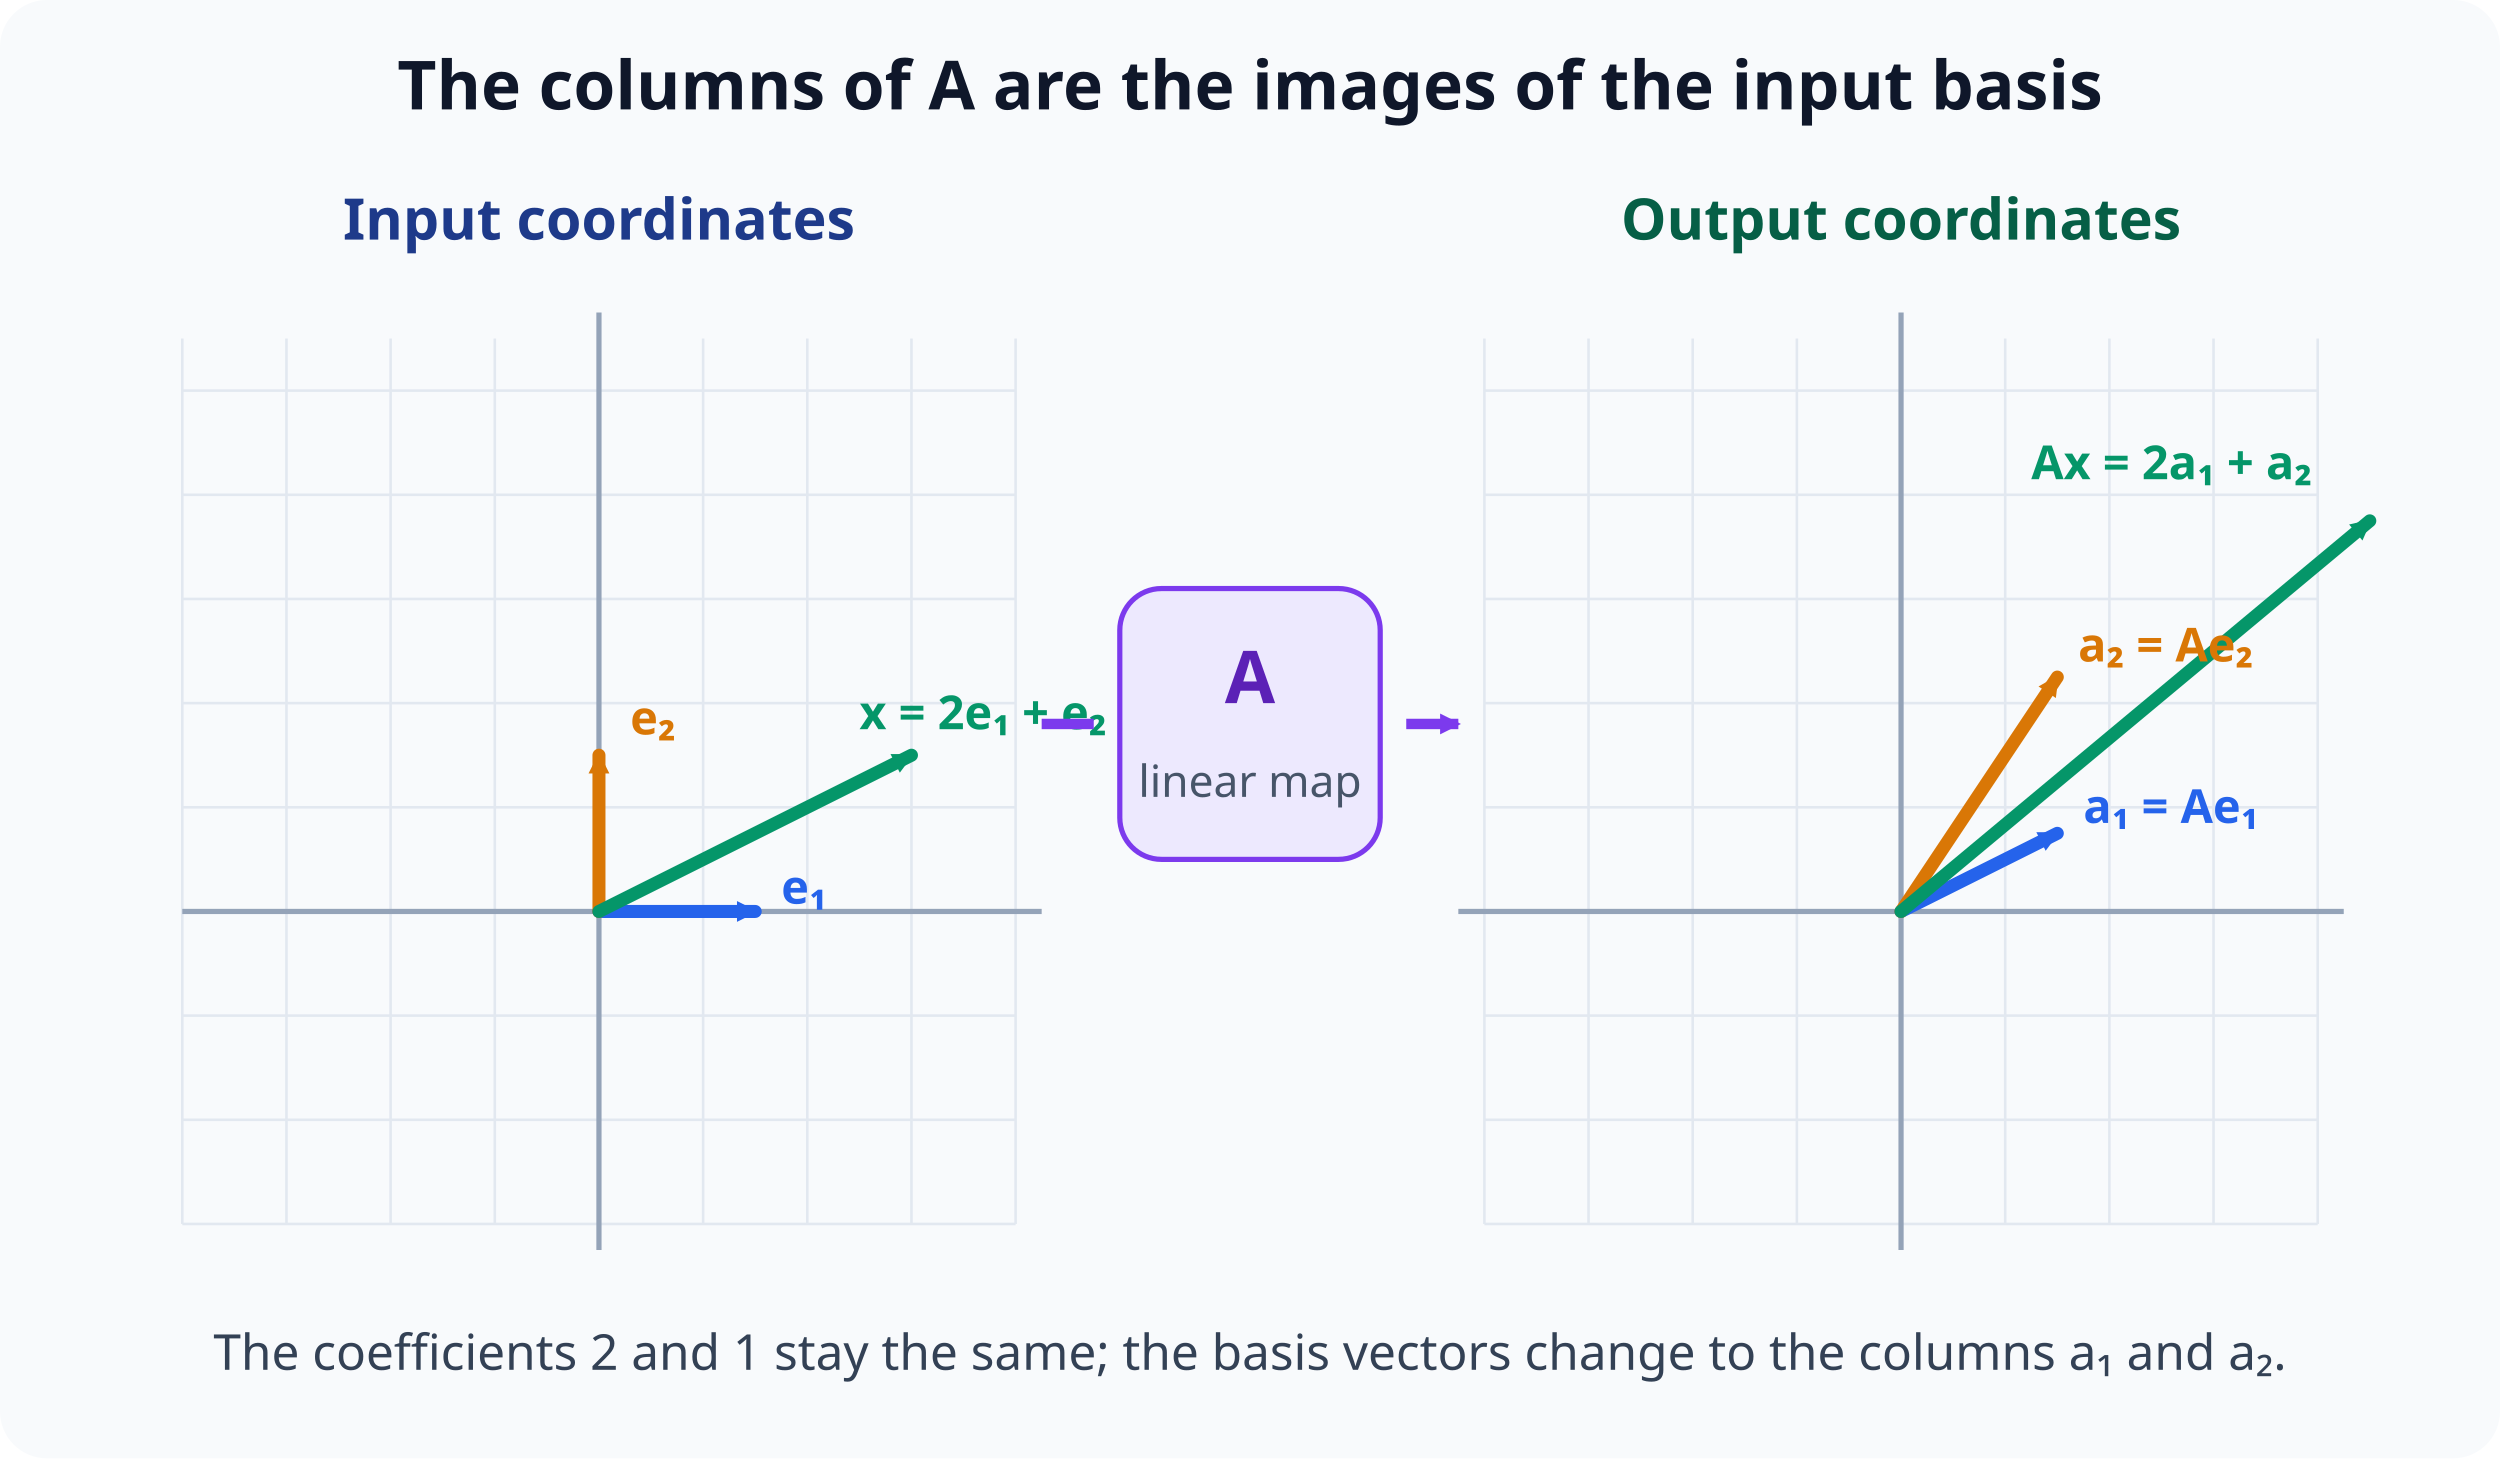
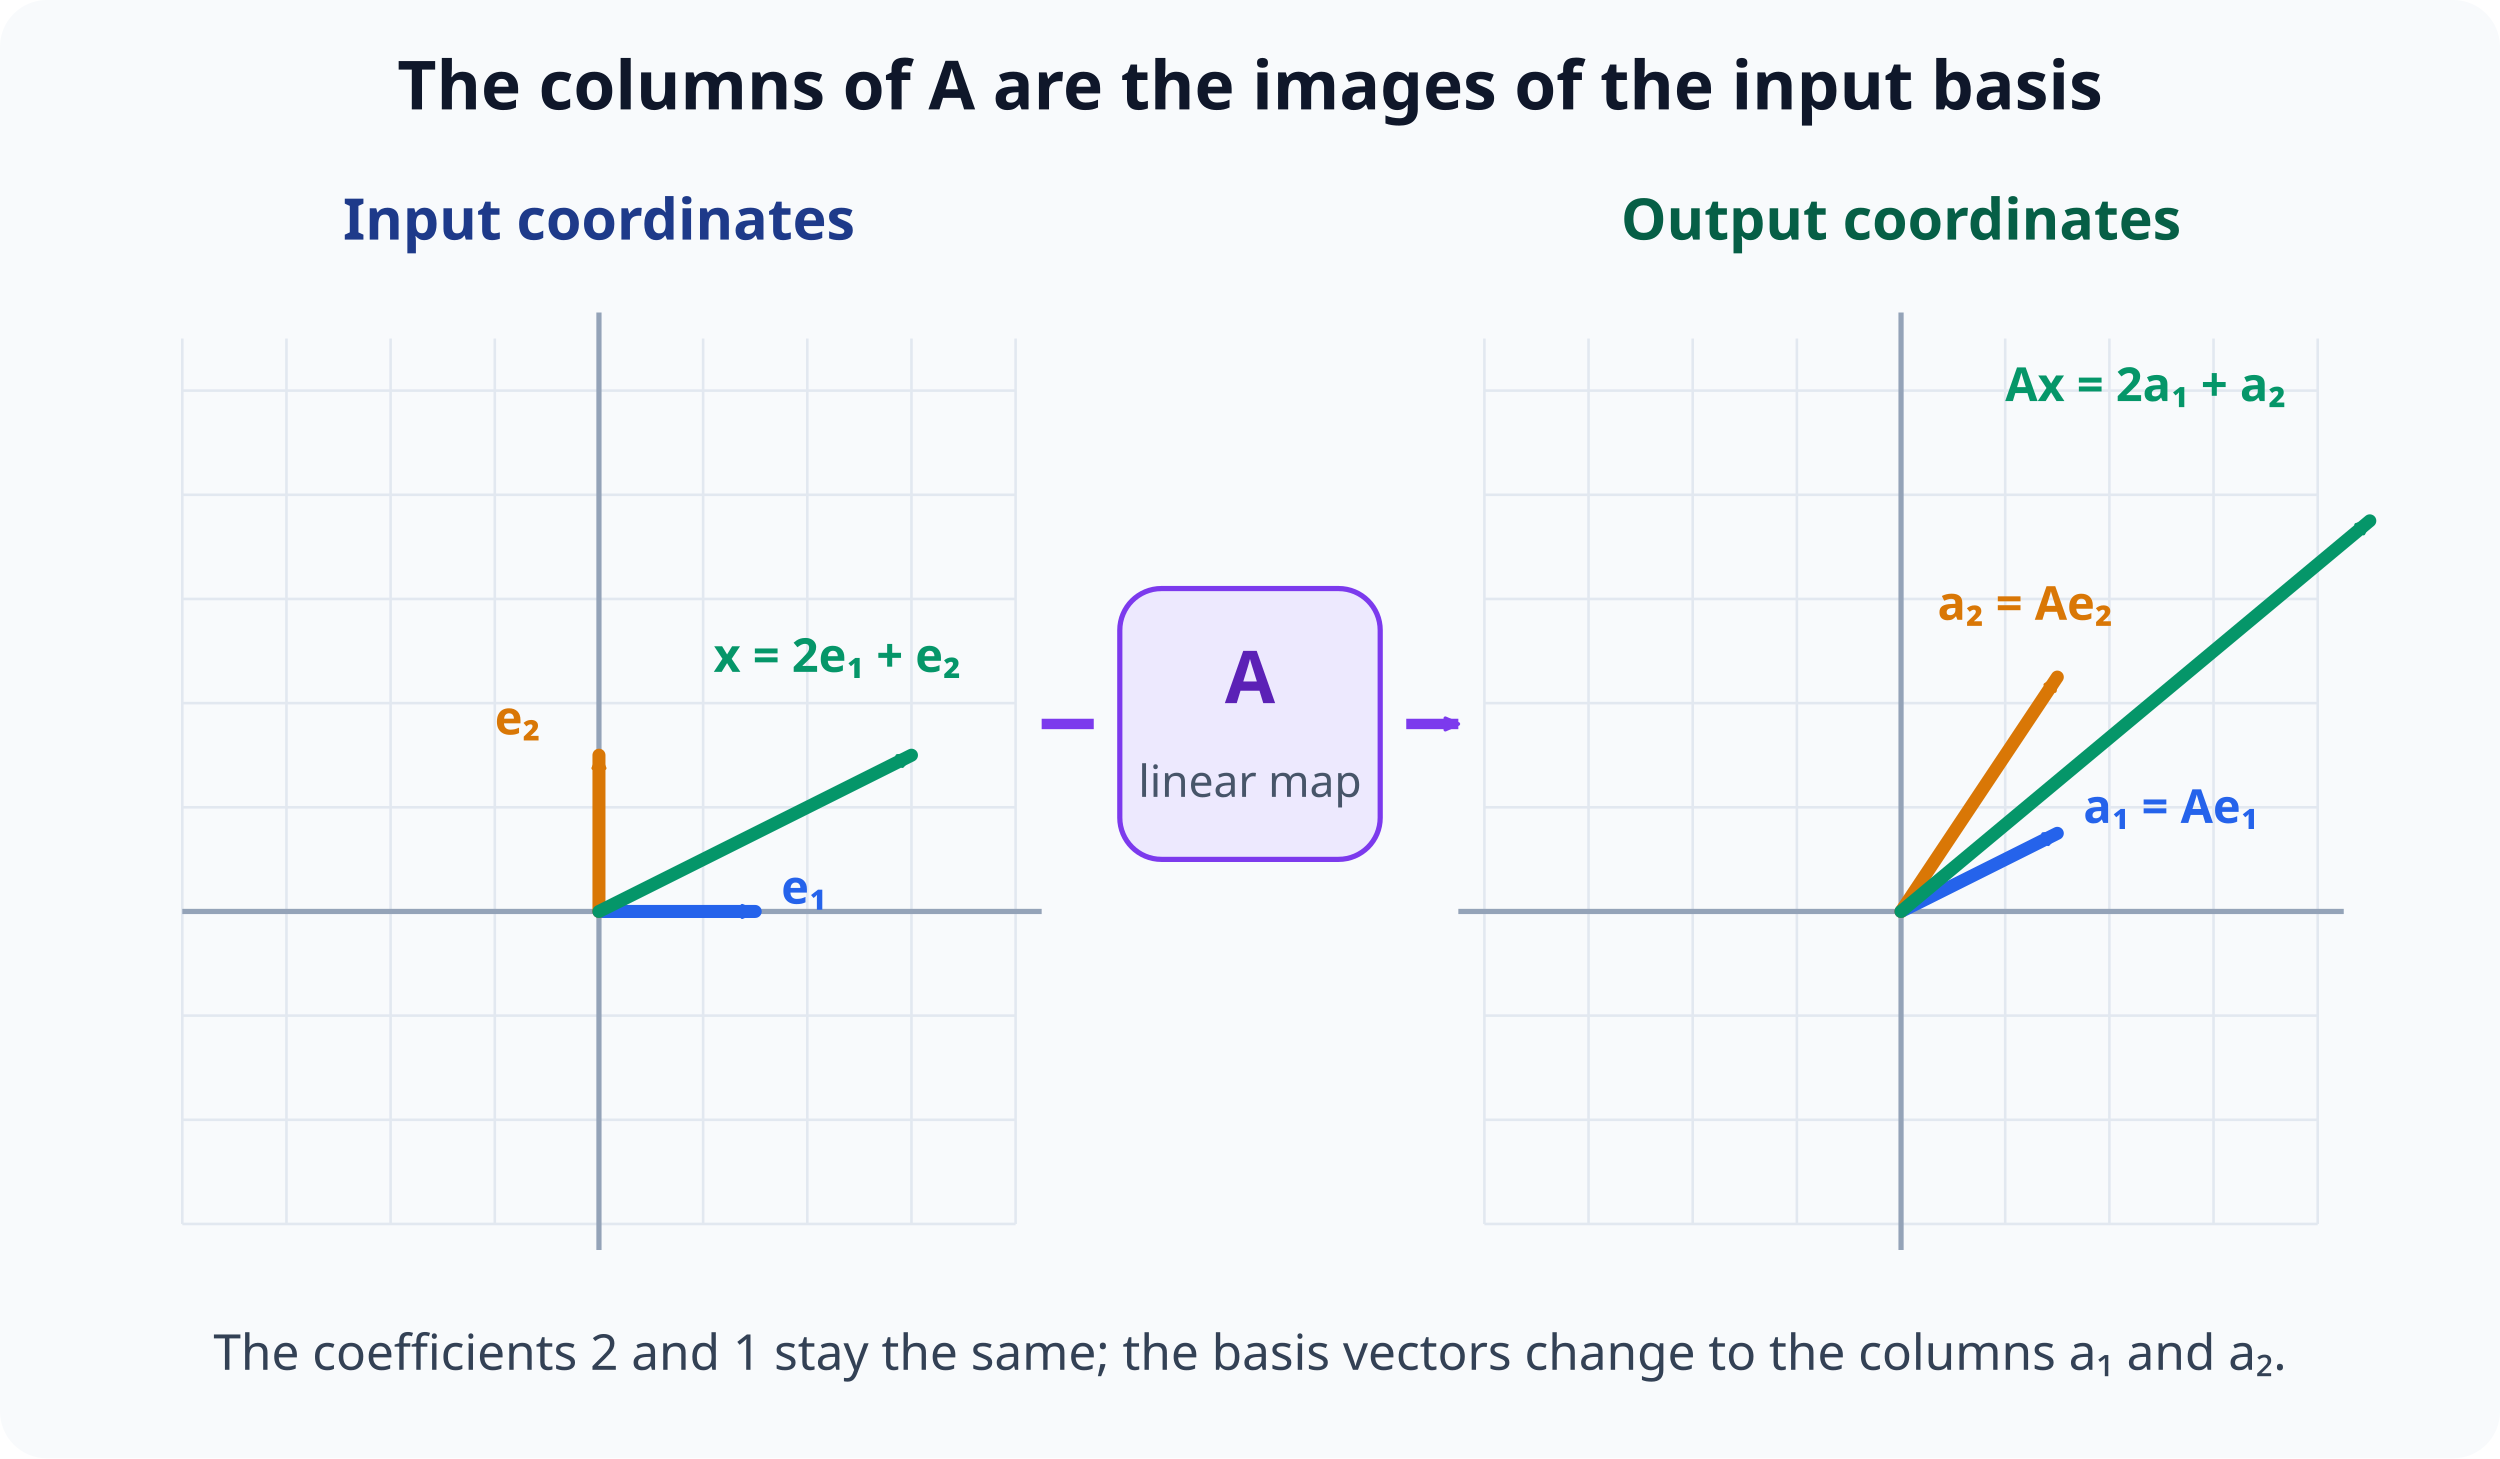
<svg xmlns="http://www.w3.org/2000/svg" viewBox="0 0 960 560" role="img" aria-labelledby="title desc">
  <defs>
-     <marker id="arrow" markerUnits="userSpaceOnUse" markerWidth="8" markerHeight="8" refX="7" refY="4" orient="auto">
-       <path d="M0 0L8 4L0 8Z" fill="context-stroke" />
+     <marker id="arrow" markerUnits="userSpaceOnUse" markerWidth="7" markerHeight="6" refX="6" refY="3" orient="auto">
+       <path d="M1 0.8L6 3L1 5.2" fill="none" stroke="context-stroke" stroke-width="1.4" stroke-linecap="round" stroke-linejoin="round" />
    </marker>
  </defs>
  <rect width="960" height="560" rx="18" fill="#F8FAFC" />
  <text x="480" y="42" text-anchor="middle" font-family="sans-serif" font-size="26" font-weight="700" fill="#0F172A">The columns of A are the images of the input basis</text>
  <g stroke="#E2E8F0" stroke-width="1">
    <path d="M70 130V470M110 130V470M150 130V470M190 130V470M230 130V470M270 130V470M310 130V470M350 130V470M390 130V470" />
    <path d="M70 150H390M70 190H390M70 230H390M70 270H390M70 310H390M70 350H390M70 390H390M70 430H390M70 470H390" />
    <path d="M570 130V470M610 130V470M650 130V470M690 130V470M730 130V470M770 130V470M810 130V470M850 130V470M890 130V470" />
    <path d="M570 150H890M570 190H890M570 230H890M570 270H890M570 310H890M570 350H890M570 390H890M570 430H890M570 470H890" />
  </g>
  <g stroke="#94A3B8" stroke-width="2">
    <path d="M70 350H400M230 480V120" />
    <path d="M560 350H900M730 480V120" />
  </g>
  <text x="230" y="92" text-anchor="middle" font-family="sans-serif" font-size="22" font-weight="700" fill="#1E3A8A">Input coordinates</text>
  <text x="730" y="92" text-anchor="middle" font-family="sans-serif" font-size="22" font-weight="700" fill="#065F46">Output coordinates</text>
  <g fill="none" stroke-linecap="round" stroke-width="5" marker-end="url(#arrow)">
    <path d="M230 350L290 350" stroke="#2563EB" />
    <path d="M230 350L230 290" stroke="#D97706" />
    <path d="M230 350L350 290" stroke="#059669" />
    <path d="M730 350L790 320" stroke="#2563EB" />
    <path d="M730 350L790 260" stroke="#D97706" />
    <path d="M730 350L910 200" stroke="#059669" />
  </g>
  <g font-family="sans-serif" font-size="18" font-weight="700">
    <text x="300" y="347" font-size="18" fill="#2563EB">e₁</text>
-     <text x="242" y="282" font-size="18" fill="#D97706">e₂</text>
-     <text x="330" y="280" font-size="18" fill="#059669">x = 2e₁ + e₂</text>
+     <text x="190" y="282" font-size="18" fill="#D97706">e₂</text>
+     <text x="274" y="258" font-size="18" fill="#059669">x = 2e₁ + e₂</text>
    <text x="800" y="316" font-size="18" fill="#2563EB">a₁ = Ae₁</text>
-     <text x="798" y="254" font-size="18" fill="#D97706">a₂ = Ae₂</text>
-     <text x="780" y="184" font-size="18" fill="#059669">Ax = 2a₁ + a₂</text>
+     <text x="744" y="238" font-size="18" fill="#D97706">a₂ = Ae₂</text>
+     <text x="770" y="154" font-size="18" fill="#059669">Ax = 2a₁ + a₂</text>
  </g>
  <rect x="430" y="226" width="100" height="104" rx="16" fill="#EDE9FE" stroke="#7C3AED" stroke-width="2" />
  <text x="480" y="270" text-anchor="middle" font-family="sans-serif" font-size="28" font-weight="700" fill="#5B21B6">A</text>
  <text x="480" y="306" text-anchor="middle" font-family="sans-serif" font-size="17" fill="#475569">linear map</text>
  <path d="M400 278H420M540 278H560" stroke="#7C3AED" stroke-width="4" marker-end="url(#arrow)" />
  <text x="480" y="526" text-anchor="middle" font-family="sans-serif" font-size="19" fill="#334155">The coefficients 2 and 1 stay the same; the basis vectors change to the columns a₁ and a₂.</text>
</svg>
